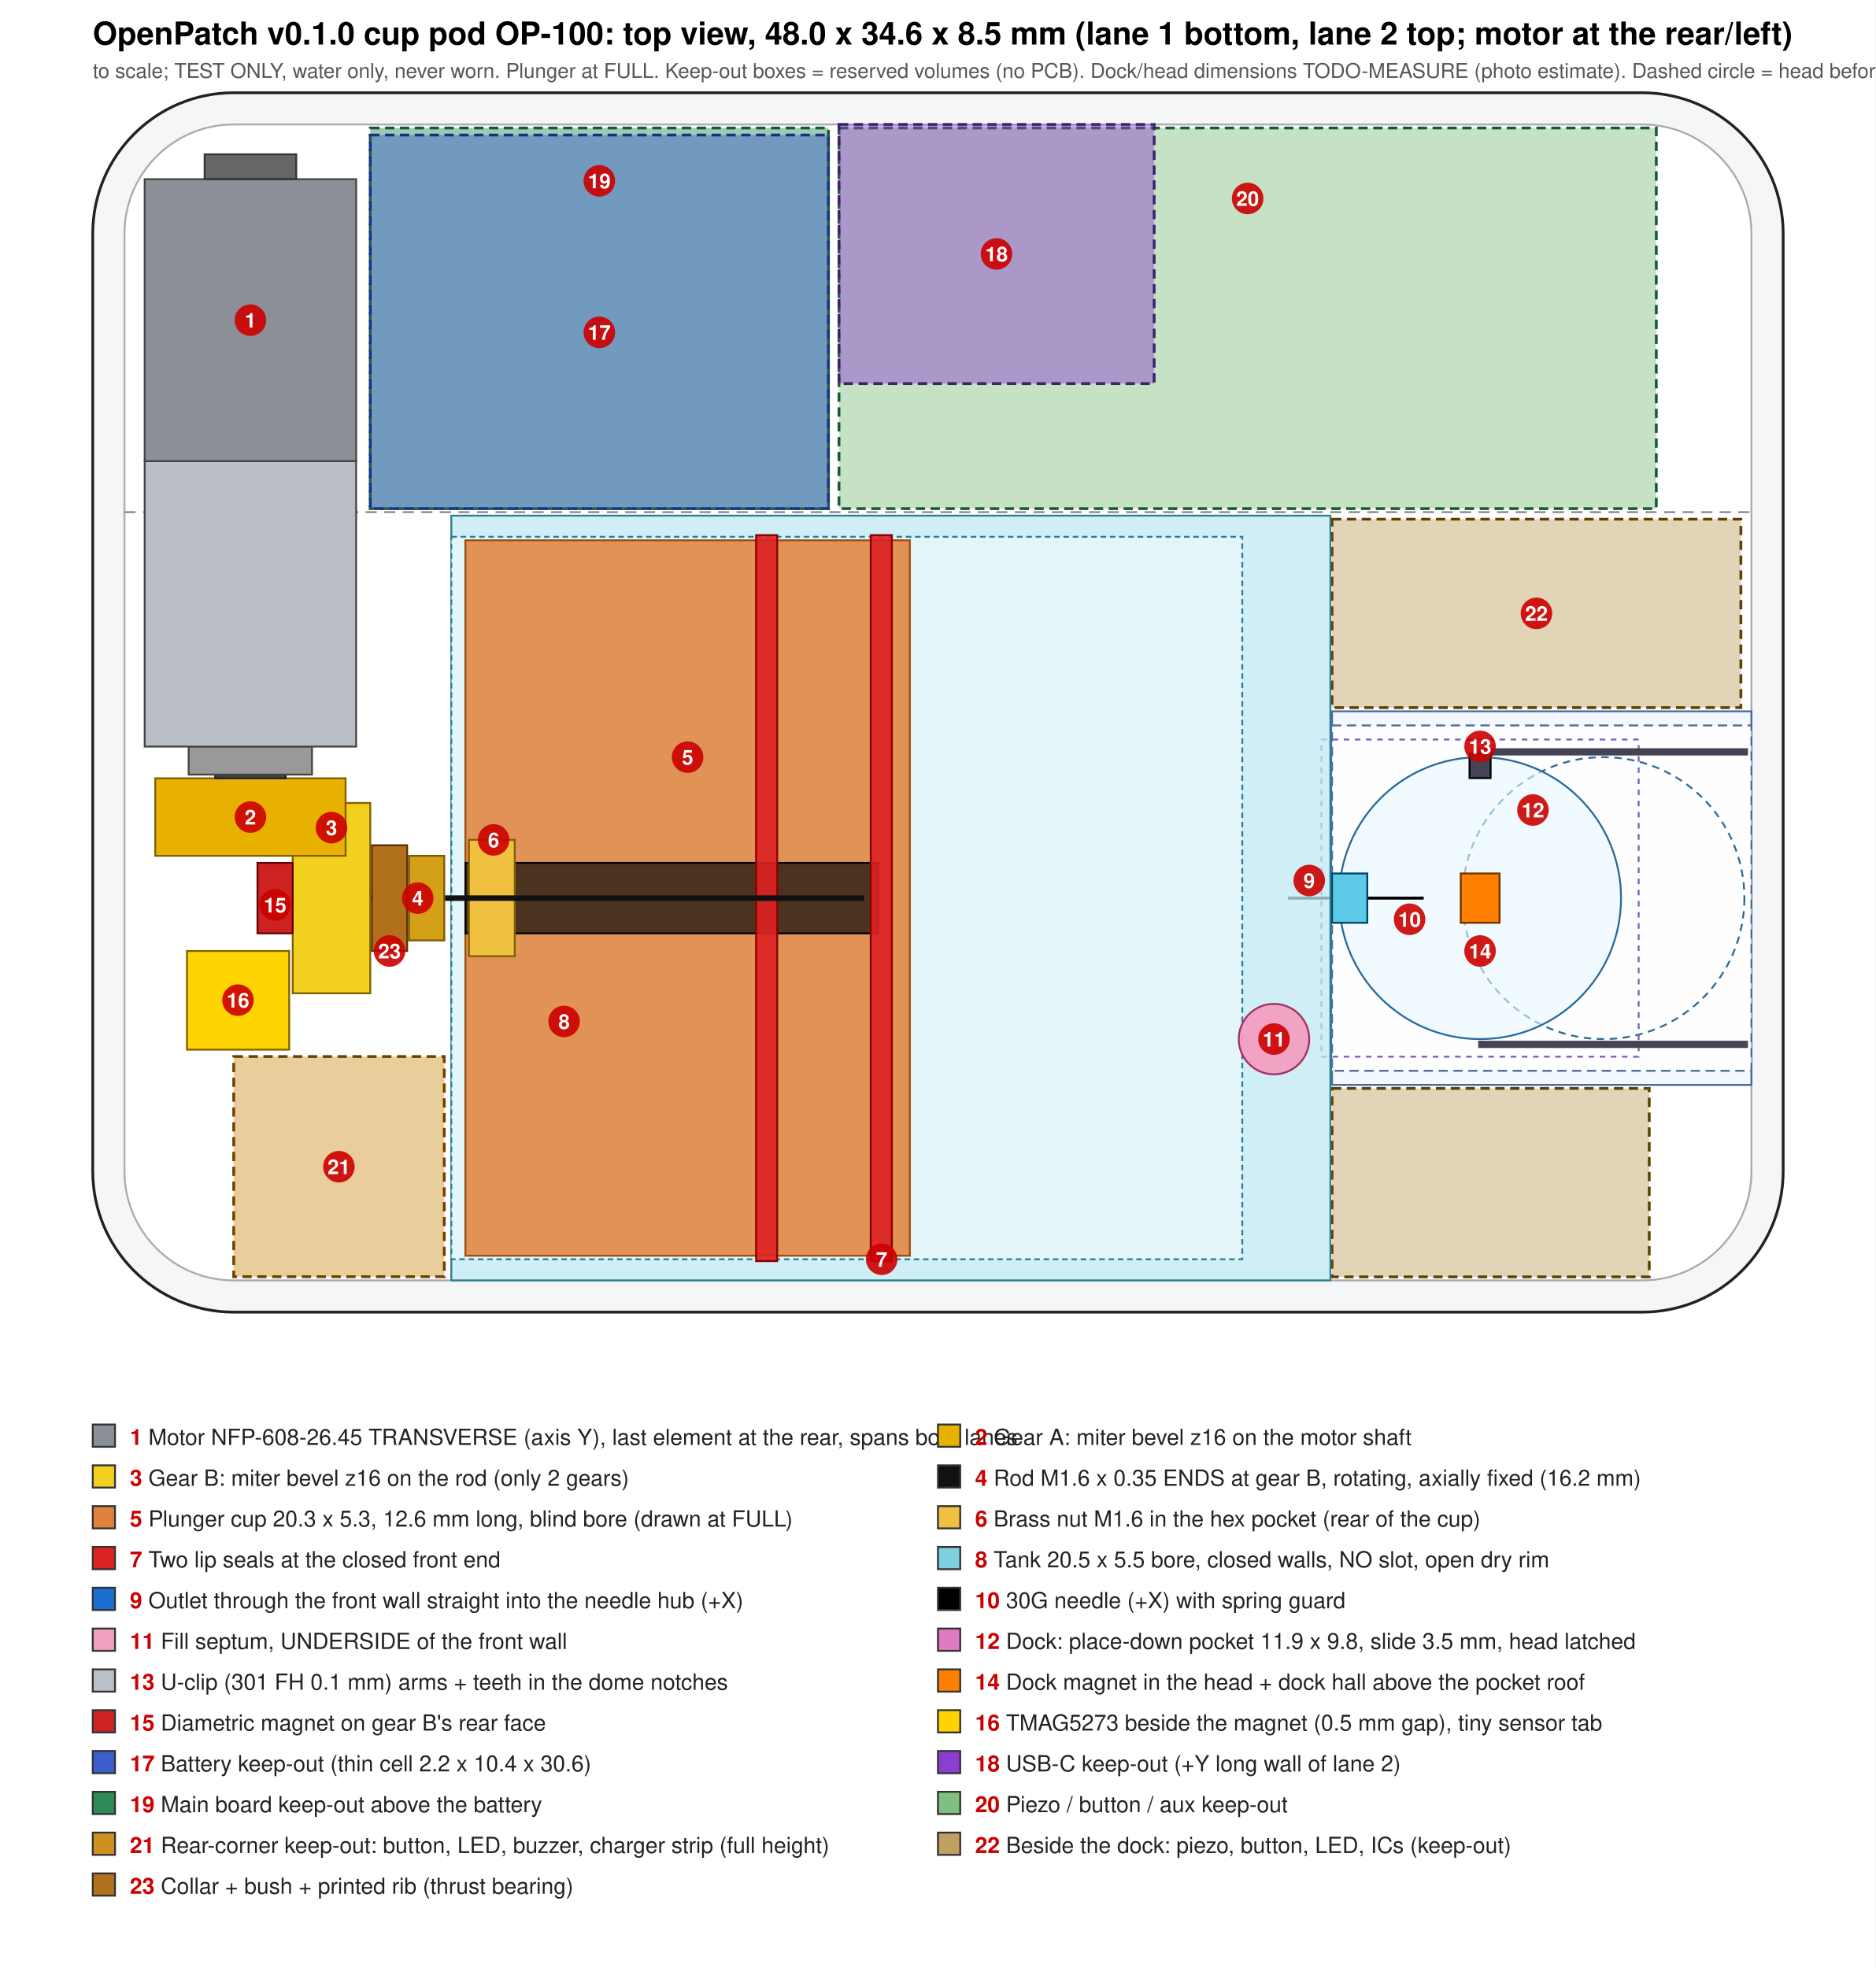
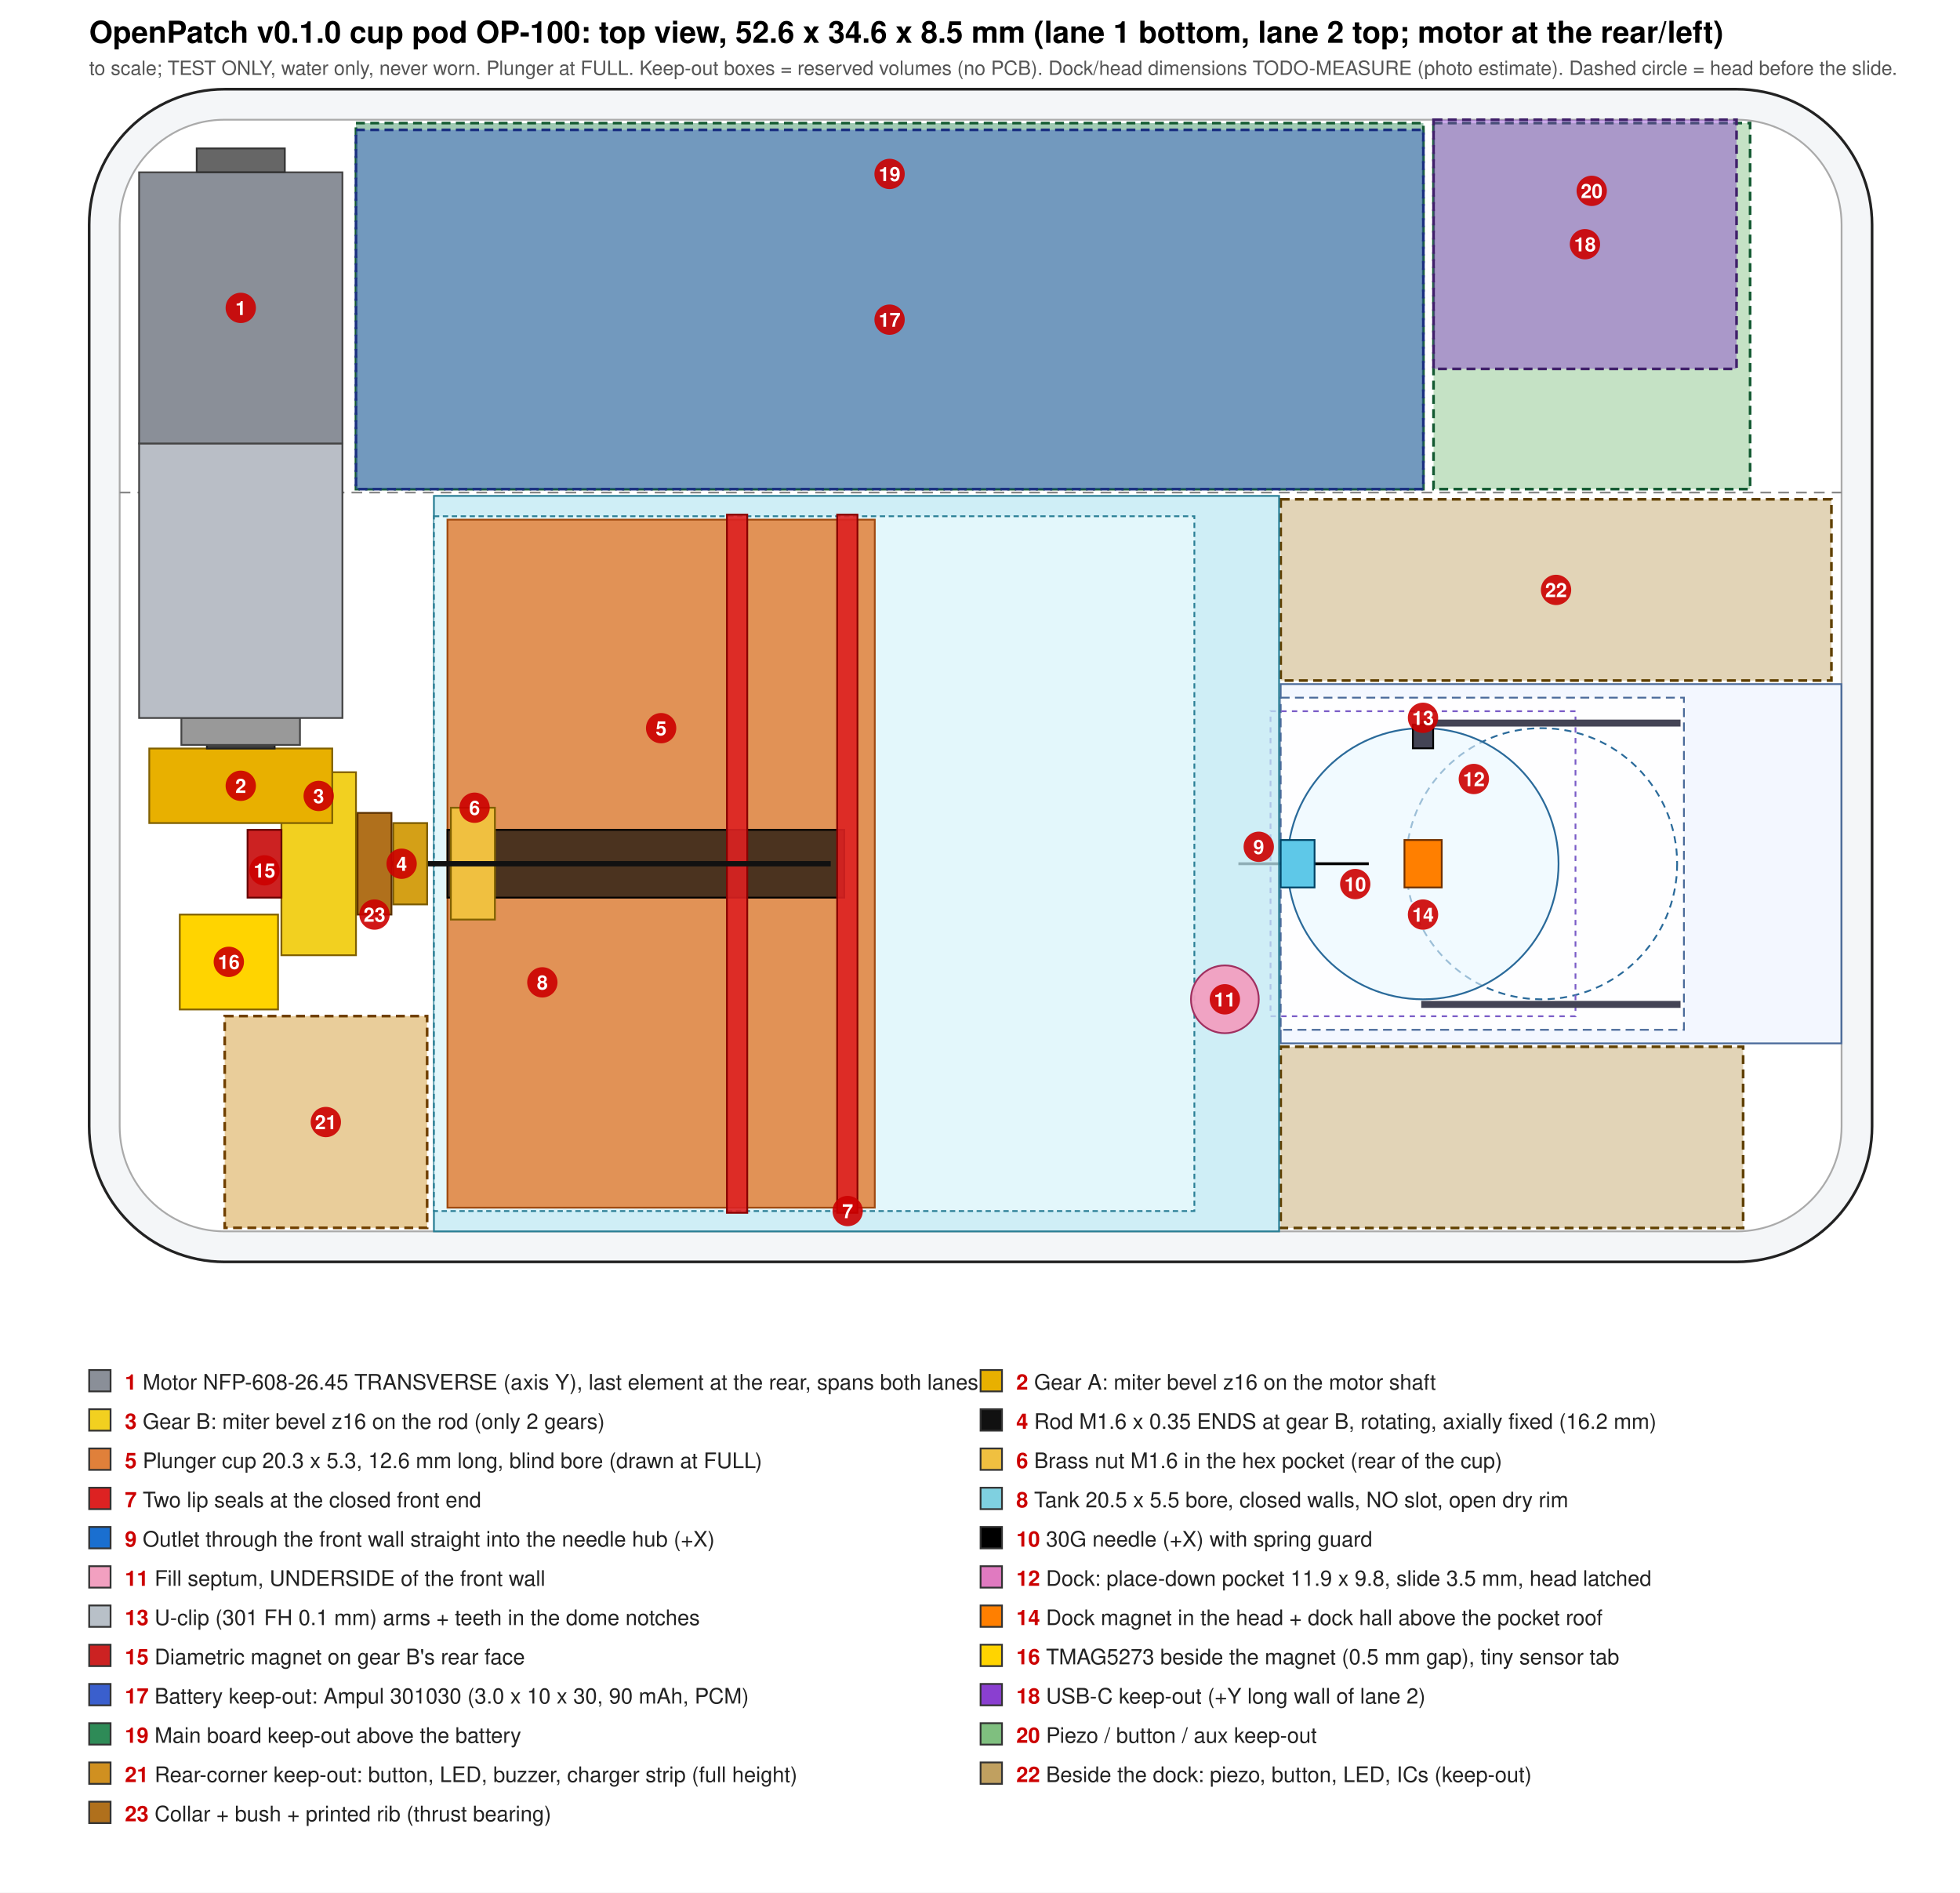
- <svg xmlns="http://www.w3.org/2000/svg" width="1011" height="1061" viewBox="0 0 1011 1061" font-family="Helvetica,Arial,sans-serif">
+ <svg xmlns="http://www.w3.org/2000/svg" width="1099" height="1061" viewBox="0 0 1099 1061" font-family="Helvetica,Arial,sans-serif">
  <rect width="100%" height="100%" fill="#ffffff" />
-   <text x="50" y="24" font-size="17" font-weight="bold">OpenPatch v0.1.0 cup pod OP-100: top view, 48.0 x 34.6 x 8.5 mm (lane 1 bottom, lane 2 top; motor at the rear/left)</text>
+   <text x="50" y="24" font-size="17" font-weight="bold">OpenPatch v0.1.0 cup pod OP-100: top view, 52.6 x 34.6 x 8.5 mm (lane 1 bottom, lane 2 top; motor at the rear/left)</text>
  <text x="50" y="42" font-size="11" fill="#555">to scale; TEST ONLY, water only, never worn. Plunger at FULL. Keep-out boxes = reserved volumes (no PCB). Dock/head dimensions TODO-MEASURE (photo estimate). Dashed circle = head before the slide.</text>
-   <rect x="50.0" y="50.0" width="911.3" height="657.4" rx="76.0" fill="#f4f6f8" fill-opacity="1.0" stroke="#222" stroke-width="1.5" />
-   <rect x="67.1" y="67.1" width="877.1" height="623.2" rx="58.9" fill="#ffffff" fill-opacity="1.0" stroke="#aaa" stroke-width="1.0" />
-   <line x1="67.1" y1="276.1" x2="944.2" y2="276.1" stroke="#888" stroke-width="1.0" stroke-dasharray="6,4" />
-   <rect x="718.1" y="383.5" width="226.1" height="201.4" rx="0.0" fill="#e8f0ff" fill-opacity="0.5" stroke="#4a6a9a" stroke-width="1.0" />
+   <rect x="50.0" y="50.0" width="999.7" height="657.4" rx="76.0" fill="#f4f6f8" fill-opacity="1.0" stroke="#222" stroke-width="1.5" />
+   <rect x="67.1" y="67.1" width="965.5" height="623.2" rx="58.9" fill="#ffffff" fill-opacity="1.0" stroke="#aaa" stroke-width="1.0" />
+   <line x1="67.1" y1="276.1" x2="1032.6" y2="276.1" stroke="#888" stroke-width="1.0" stroke-dasharray="6,4" />
+   <rect x="718.1" y="383.5" width="314.4" height="201.4" rx="0.0" fill="#e8f0ff" fill-opacity="0.5" stroke="#4a6a9a" stroke-width="1.0" />
  <rect x="718.1" y="391.1" width="226.1" height="186.2" rx="0.0" fill="#ffffff" fill-opacity="0.9" stroke="#4a6a9a" stroke-width="1.0" stroke-dasharray="5,3" />
  <circle cx="864.4" cy="484.2" r="76.0" fill="none" fill-opacity="1.0" stroke="#2a6a9a" stroke-width="1" stroke-dasharray="4,3" />
  <circle cx="797.9" cy="484.2" r="76.0" fill="#e8f6ff" fill-opacity="0.6" stroke="#2a6a9a" stroke-width="1" />
  <rect x="712.4" y="398.7" width="171.0" height="171.0" rx="0.0" fill="none" fill-opacity="1.0" stroke="#7a5cc7" stroke-width="1.0" stroke-dasharray="3,3" />
  <rect x="797.9" y="562.1" width="143.4" height="1.9" rx="0.0" fill="#b8c0c8" fill-opacity="1.0" stroke="#445" stroke-width="2" />
  <rect x="792.2" y="558.2" width="11.4" height="-5.7" rx="0.0" fill="#445" fill-opacity="1.0" stroke="#000" stroke-width="1.0" />
  <rect x="797.9" y="404.4" width="143.4" height="1.9" rx="0.0" fill="#b8c0c8" fill-opacity="1.0" stroke="#445" stroke-width="2" />
  <rect x="792.2" y="406.2" width="11.4" height="13.3" rx="0.0" fill="#445" fill-opacity="1.0" stroke="#000" stroke-width="1.0" />
  <rect x="787.5" y="470.9" width="20.9" height="26.6" rx="0.0" fill="#ff7f00" fill-opacity="1.0" stroke="#703000" stroke-width="1.0" />
  <line x1="694.4" y1="484.2" x2="767.5" y2="484.2" stroke="#000" stroke-width="1.6" />
  <rect x="718.1" y="470.9" width="19.0" height="26.6" rx="0.0" fill="#5ec8e8" fill-opacity="1.0" stroke="#046" stroke-width="1.0" />
-   <rect x="199.6" y="69.0" width="247.0" height="205.2" rx="0.0" fill="#2e8b57" fill-opacity="0.45" stroke="#145a32" stroke-width="1.5" stroke-dasharray="5,3" />
-   <rect x="452.3" y="69.0" width="440.6" height="205.2" rx="0.0" fill="#7fbf7f" fill-opacity="0.45" stroke="#145a32" stroke-width="1.5" stroke-dasharray="5,3" />
+   <rect x="199.6" y="69.0" width="598.5" height="205.2" rx="0.0" fill="#2e8b57" fill-opacity="0.45" stroke="#145a32" stroke-width="1.5" stroke-dasharray="5,3" />
+   <rect x="803.8" y="69.0" width="177.5" height="205.2" rx="0.0" fill="#7fbf7f" fill-opacity="0.45" stroke="#145a32" stroke-width="1.5" stroke-dasharray="5,3" />
  <rect x="126.0" y="569.6" width="113.5" height="118.7" rx="0.0" fill="#d09020" fill-opacity="0.45" stroke="#704000" stroke-width="1.5" stroke-dasharray="5,3" />
-   <rect x="718.1" y="586.8" width="171.0" height="101.6" rx="0.0" fill="#c0a060" fill-opacity="0.45" stroke="#604000" stroke-width="1.5" stroke-dasharray="5,3" />
-   <rect x="718.1" y="279.9" width="220.4" height="101.6" rx="0.0" fill="#c0a060" fill-opacity="0.45" stroke="#604000" stroke-width="1.5" stroke-dasharray="5,3" />
-   <rect x="199.6" y="72.8" width="247.0" height="201.4" rx="0.0" fill="#3a5fcd" fill-opacity="0.45" stroke="#1a2f80" stroke-width="1.5" stroke-dasharray="5,3" />
-   <rect x="452.3" y="67.1" width="169.9" height="139.7" rx="0.0" fill="#8a3fd0" fill-opacity="0.45" stroke="#40206a" stroke-width="1.5" stroke-dasharray="5,3" />
+   <rect x="718.1" y="586.8" width="259.3" height="101.6" rx="0.0" fill="#c0a060" fill-opacity="0.45" stroke="#604000" stroke-width="1.5" stroke-dasharray="5,3" />
+   <rect x="718.1" y="279.9" width="308.8" height="101.6" rx="0.0" fill="#c0a060" fill-opacity="0.45" stroke="#604000" stroke-width="1.5" stroke-dasharray="5,3" />
+   <rect x="199.6" y="72.8" width="598.5" height="201.4" rx="0.0" fill="#3a5fcd" fill-opacity="0.45" stroke="#1a2f80" stroke-width="1.5" stroke-dasharray="5,3" />
+   <rect x="803.8" y="67.1" width="169.9" height="139.7" rx="0.0" fill="#8a3fd0" fill-opacity="0.45" stroke="#40206a" stroke-width="1.5" stroke-dasharray="5,3" />
  <rect x="243.3" y="278.0" width="473.9" height="412.3" rx="0.0" fill="#bfe8f2" fill-opacity="0.75" stroke="#2a7f96" stroke-width="1.0" />
  <rect x="243.3" y="289.4" width="426.4" height="389.5" rx="0.0" fill="#e8f8fc" fill-opacity="0.8" stroke="#2a7f96" stroke-width="1.0" stroke-dasharray="3,2" />
  <rect x="250.9" y="291.3" width="239.6" height="385.7" rx="0.0" fill="#e0803a" fill-opacity="0.85" stroke="#a04a10" stroke-width="1.0" />
  <rect x="250.9" y="465.2" width="222.5" height="38.0" rx="0.0" fill="#3b2a1a" fill-opacity="0.9" stroke="#000" stroke-width="1.0" />
  <rect x="407.6" y="288.5" width="11.4" height="391.4" rx="0.0" fill="#dd2222" fill-opacity="0.9" stroke="#880000" stroke-width="1.0" />
  <rect x="469.4" y="288.5" width="11.4" height="391.4" rx="0.0" fill="#dd2222" fill-opacity="0.9" stroke="#880000" stroke-width="1.0" />
  <rect x="252.8" y="452.8" width="24.7" height="62.7" rx="0.0" fill="#f0c040" fill-opacity="1.0" stroke="#806000" stroke-width="1.0" />
  <line x1="157.8" y1="484.2" x2="465.8" y2="484.2" stroke="#111" stroke-width="3.0" />
  <rect x="220.5" y="461.4" width="19.0" height="45.6" rx="0.0" fill="#d4a017" fill-opacity="1.0" stroke="#7a5a00" stroke-width="1.0" />
  <rect x="200.5" y="455.7" width="19.0" height="57.0" rx="0.0" fill="#b0701c" fill-opacity="1.0" stroke="#5a3000" stroke-width="1.0" />
  <rect x="157.8" y="432.9" width="41.8" height="102.6" rx="0.0" fill="#f2d020" fill-opacity="1.0" stroke="#806000" stroke-width="1.0" />
  <rect x="138.8" y="465.2" width="19.0" height="38.0" rx="0.0" fill="#cc2222" fill-opacity="1.0" stroke="#660000" stroke-width="1.0" />
  <rect x="100.8" y="512.7" width="55.1" height="53.2" rx="0.0" fill="#ffd400" fill-opacity="1.0" stroke="#806000" stroke-width="1.0" />
  <rect x="83.7" y="419.6" width="102.6" height="41.8" rx="0.0" fill="#e8b000" fill-opacity="1.0" stroke="#806000" stroke-width="1.0" />
  <rect x="116.0" y="417.7" width="38.0" height="1.9" rx="0.0" fill="#444" fill-opacity="1.0" stroke="#222" stroke-width="1.0" />
  <rect x="101.7" y="402.4" width="66.5" height="15.2" rx="0.0" fill="#999" fill-opacity="1.0" stroke="#444" stroke-width="1.0" />
  <rect x="78.0" y="248.6" width="114.0" height="153.9" rx="0.0" fill="#b9bec6" fill-opacity="1.0" stroke="#444" stroke-width="1.0" />
  <rect x="78.0" y="96.6" width="114.0" height="152.0" rx="0.0" fill="#8a8f98" fill-opacity="1.0" stroke="#444" stroke-width="1.0" />
  <rect x="110.3" y="83.2" width="49.4" height="13.3" rx="0.0" fill="#666" fill-opacity="1.0" stroke="#333" stroke-width="1.0" />
  <circle cx="686.8" cy="560.2" r="19.0" fill="#f2a0c0" fill-opacity="0.95" stroke="#a03060" stroke-width="1" />
  <circle cx="135.0" cy="172.6" r="8.5" fill="#c00" fill-opacity="0.9" />
  <text x="135.0" y="176.6" font-size="11" fill="#fff" text-anchor="middle" font-weight="bold">1</text>
  <rect x="50.0" y="768" width="12" height="12" fill="#8a8f98" stroke="#333" />
  <text x="70.0" y="779" font-size="12" fill="#222">
    <tspan fill="#c00" font-weight="bold">1</tspan>  Motor NFP-608-26.45 TRANSVERSE (axis Y), last element at the rear, spans both lanes</text>
  <circle cx="135.0" cy="440.5" r="8.5" fill="#c00" fill-opacity="0.9" />
  <text x="135.0" y="444.5" font-size="11" fill="#fff" text-anchor="middle" font-weight="bold">2</text>
-   <rect x="505.651" y="768" width="12" height="12" fill="#e8b000" stroke="#333" />
-   <text x="525.651" y="779" font-size="12" fill="#222">
+   <rect x="549.826" y="768" width="12" height="12" fill="#e8b000" stroke="#333" />
+   <text x="569.826" y="779" font-size="12" fill="#222">
    <tspan fill="#c00" font-weight="bold">2</tspan>  Gear A: miter bevel z16 on the motor shaft</text>
  <circle cx="178.7" cy="446.2" r="8.5" fill="#c00" fill-opacity="0.9" />
  <text x="178.7" y="450.2" font-size="11" fill="#fff" text-anchor="middle" font-weight="bold">3</text>
  <rect x="50.0" y="790" width="12" height="12" fill="#f2d020" stroke="#333" />
  <text x="70.0" y="801" font-size="12" fill="#222">
    <tspan fill="#c00" font-weight="bold">3</tspan>  Gear B: miter bevel z16 on the rod (only 2 gears)</text>
  <circle cx="225.2" cy="484.2" r="8.5" fill="#c00" fill-opacity="0.9" />
  <text x="225.2" y="488.2" font-size="11" fill="#fff" text-anchor="middle" font-weight="bold">4</text>
-   <rect x="505.651" y="790" width="12" height="12" fill="#111111" stroke="#333" />
-   <text x="525.651" y="801" font-size="12" fill="#222">
+   <rect x="549.826" y="790" width="12" height="12" fill="#111111" stroke="#333" />
+   <text x="569.826" y="801" font-size="12" fill="#222">
    <tspan fill="#c00" font-weight="bold">4</tspan>  Rod M1.6 x 0.35 ENDS at gear B, rotating, axially fixed (16.2 mm)</text>
  <circle cx="370.7" cy="408.2" r="8.5" fill="#c00" fill-opacity="0.9" />
  <text x="370.7" y="412.2" font-size="11" fill="#fff" text-anchor="middle" font-weight="bold">5</text>
  <rect x="50.0" y="812" width="12" height="12" fill="#e0803a" stroke="#333" />
  <text x="70.0" y="823" font-size="12" fill="#222">
    <tspan fill="#c00" font-weight="bold">5</tspan>  Plunger cup 20.3 x 5.3, 12.6 mm long, blind bore (drawn at FULL)</text>
  <circle cx="266.1" cy="452.8" r="8.5" fill="#c00" fill-opacity="0.9" />
  <text x="266.1" y="456.8" font-size="11" fill="#fff" text-anchor="middle" font-weight="bold">6</text>
-   <rect x="505.651" y="812" width="12" height="12" fill="#f0c040" stroke="#333" />
-   <text x="525.651" y="823" font-size="12" fill="#222">
+   <rect x="549.826" y="812" width="12" height="12" fill="#f0c040" stroke="#333" />
+   <text x="569.826" y="823" font-size="12" fill="#222">
    <tspan fill="#c00" font-weight="bold">6</tspan>  Brass nut M1.6 in the hex pocket (rear of the cup)</text>
  <circle cx="475.3" cy="678.9" r="8.5" fill="#c00" fill-opacity="0.9" />
  <text x="475.3" y="682.9" font-size="11" fill="#fff" text-anchor="middle" font-weight="bold">7</text>
  <rect x="50.0" y="834" width="12" height="12" fill="#dd2222" stroke="#333" />
  <text x="70.0" y="845" font-size="12" fill="#222">
    <tspan fill="#c00" font-weight="bold">7</tspan>  Two lip seals at the closed front end</text>
  <circle cx="304.1" cy="550.7" r="8.5" fill="#c00" fill-opacity="0.9" />
  <text x="304.1" y="554.7" font-size="11" fill="#fff" text-anchor="middle" font-weight="bold">8</text>
-   <rect x="505.651" y="834" width="12" height="12" fill="#7fd0e0" stroke="#333" />
-   <text x="525.651" y="845" font-size="12" fill="#222">
+   <rect x="549.826" y="834" width="12" height="12" fill="#7fd0e0" stroke="#333" />
+   <text x="569.826" y="845" font-size="12" fill="#222">
    <tspan fill="#c00" font-weight="bold">8</tspan>  Tank 20.5 x 5.5 bore, closed walls, NO slot, open dry rim</text>
  <circle cx="705.8" cy="474.7" r="8.5" fill="#c00" fill-opacity="0.9" />
  <text x="705.8" y="478.7" font-size="11" fill="#fff" text-anchor="middle" font-weight="bold">9</text>
  <rect x="50.0" y="856" width="12" height="12" fill="#1a6fd0" stroke="#333" />
  <text x="70.0" y="867" font-size="12" fill="#222">
    <tspan fill="#c00" font-weight="bold">9</tspan>  Outlet through the front wall straight into the needle hub (+X)</text>
  <circle cx="759.9" cy="495.6" r="8.5" fill="#c00" fill-opacity="0.9" />
  <text x="759.9" y="499.6" font-size="11" fill="#fff" text-anchor="middle" font-weight="bold">10</text>
-   <rect x="505.651" y="856" width="12" height="12" fill="#000000" stroke="#333" />
-   <text x="525.651" y="867" font-size="12" fill="#222">
+   <rect x="549.826" y="856" width="12" height="12" fill="#000000" stroke="#333" />
+   <text x="569.826" y="867" font-size="12" fill="#222">
    <tspan fill="#c00" font-weight="bold">10</tspan>  30G needle (+X) with spring guard</text>
  <circle cx="686.8" cy="560.2" r="8.5" fill="#c00" fill-opacity="0.9" />
  <text x="686.8" y="564.2" font-size="11" fill="#fff" text-anchor="middle" font-weight="bold">11</text>
  <rect x="50.0" y="878" width="12" height="12" fill="#f2a0c0" stroke="#333" />
  <text x="70.0" y="889" font-size="12" fill="#222">
    <tspan fill="#c00" font-weight="bold">11</tspan>  Fill septum, UNDERSIDE of the front wall</text>
  <circle cx="826.4" cy="436.7" r="8.5" fill="#c00" fill-opacity="0.9" />
  <text x="826.4" y="440.7" font-size="11" fill="#fff" text-anchor="middle" font-weight="bold">12</text>
-   <rect x="505.651" y="878" width="12" height="12" fill="#e07ac0" stroke="#333" />
-   <text x="525.651" y="889" font-size="12" fill="#222">
+   <rect x="549.826" y="878" width="12" height="12" fill="#e07ac0" stroke="#333" />
+   <text x="569.826" y="889" font-size="12" fill="#222">
    <tspan fill="#c00" font-weight="bold">12</tspan>  Dock: place-down pocket 11.9 x 9.8, slide 3.5 mm, head latched</text>
  <circle cx="797.9" cy="402.4" r="8.5" fill="#c00" fill-opacity="0.9" />
  <text x="797.9" y="406.4" font-size="11" fill="#fff" text-anchor="middle" font-weight="bold">13</text>
  <rect x="50.0" y="900" width="12" height="12" fill="#b8c0c8" stroke="#333" />
  <text x="70.0" y="911" font-size="12" fill="#222">
    <tspan fill="#c00" font-weight="bold">13</tspan>  U-clip (301 FH 0.1 mm) arms + teeth in the dome notches</text>
  <circle cx="797.9" cy="512.7" r="8.5" fill="#c00" fill-opacity="0.9" />
  <text x="797.9" y="516.7" font-size="11" fill="#fff" text-anchor="middle" font-weight="bold">14</text>
-   <rect x="505.651" y="900" width="12" height="12" fill="#ff7f00" stroke="#333" />
-   <text x="525.651" y="911" font-size="12" fill="#222">
+   <rect x="549.826" y="900" width="12" height="12" fill="#ff7f00" stroke="#333" />
+   <text x="569.826" y="911" font-size="12" fill="#222">
    <tspan fill="#c00" font-weight="bold">14</tspan>  Dock magnet in the head + dock hall above the pocket roof</text>
  <circle cx="148.3" cy="487.9" r="8.5" fill="#c00" fill-opacity="0.9" />
  <text x="148.3" y="491.9" font-size="11" fill="#fff" text-anchor="middle" font-weight="bold">15</text>
  <rect x="50.0" y="922" width="12" height="12" fill="#cc2222" stroke="#333" />
  <text x="70.0" y="933" font-size="12" fill="#222">
    <tspan fill="#c00" font-weight="bold">15</tspan>  Diametric magnet on gear B's rear face</text>
  <circle cx="128.3" cy="539.2" r="8.5" fill="#c00" fill-opacity="0.9" />
  <text x="128.3" y="543.2" font-size="11" fill="#fff" text-anchor="middle" font-weight="bold">16</text>
-   <rect x="505.651" y="922" width="12" height="12" fill="#ffd400" stroke="#333" />
-   <text x="525.651" y="933" font-size="12" fill="#222">
+   <rect x="549.826" y="922" width="12" height="12" fill="#ffd400" stroke="#333" />
+   <text x="569.826" y="933" font-size="12" fill="#222">
    <tspan fill="#c00" font-weight="bold">16</tspan>  TMAG5273 beside the magnet (0.5 mm gap), tiny sensor tab</text>
-   <circle cx="323.1" cy="179.2" r="8.5" fill="#c00" fill-opacity="0.9" />
-   <text x="323.1" y="183.2" font-size="11" fill="#fff" text-anchor="middle" font-weight="bold">17</text>
+   <circle cx="498.8" cy="179.2" r="8.5" fill="#c00" fill-opacity="0.9" />
+   <text x="498.8" y="183.2" font-size="11" fill="#fff" text-anchor="middle" font-weight="bold">17</text>
  <rect x="50.0" y="944" width="12" height="12" fill="#3a5fcd" stroke="#333" />
  <text x="70.0" y="955" font-size="12" fill="#222">
-     <tspan fill="#c00" font-weight="bold">17</tspan>  Battery keep-out (thin cell 2.2 x 10.4 x 30.6)</text>
-   <circle cx="537.2" cy="136.9" r="8.5" fill="#c00" fill-opacity="0.9" />
-   <text x="537.2" y="140.9" font-size="11" fill="#fff" text-anchor="middle" font-weight="bold">18</text>
-   <rect x="505.651" y="944" width="12" height="12" fill="#8a3fd0" stroke="#333" />
-   <text x="525.651" y="955" font-size="12" fill="#222">
+     <tspan fill="#c00" font-weight="bold">17</tspan>  Battery keep-out: Ampul 301030 (3.0 x 10 x 30, 90 mAh, PCM)</text>
+   <circle cx="888.7" cy="136.9" r="8.5" fill="#c00" fill-opacity="0.9" />
+   <text x="888.7" y="140.9" font-size="11" fill="#fff" text-anchor="middle" font-weight="bold">18</text>
+   <rect x="549.826" y="944" width="12" height="12" fill="#8a3fd0" stroke="#333" />
+   <text x="569.826" y="955" font-size="12" fill="#222">
    <tspan fill="#c00" font-weight="bold">18</tspan>  USB-C keep-out (+Y long wall of lane 2)</text>
-   <circle cx="323.1" cy="97.5" r="8.5" fill="#c00" fill-opacity="0.9" />
-   <text x="323.1" y="101.5" font-size="11" fill="#fff" text-anchor="middle" font-weight="bold">19</text>
+   <circle cx="498.8" cy="97.5" r="8.5" fill="#c00" fill-opacity="0.9" />
+   <text x="498.8" y="101.5" font-size="11" fill="#fff" text-anchor="middle" font-weight="bold">19</text>
  <rect x="50.0" y="966" width="12" height="12" fill="#2e8b57" stroke="#333" />
  <text x="70.0" y="977" font-size="12" fill="#222">
    <tspan fill="#c00" font-weight="bold">19</tspan>  Main board keep-out above the battery</text>
-   <circle cx="672.6" cy="107.0" r="8.5" fill="#c00" fill-opacity="0.9" />
-   <text x="672.6" y="111.0" font-size="11" fill="#fff" text-anchor="middle" font-weight="bold">20</text>
-   <rect x="505.651" y="966" width="12" height="12" fill="#7fbf7f" stroke="#333" />
-   <text x="525.651" y="977" font-size="12" fill="#222">
+   <circle cx="892.5" cy="107.0" r="8.5" fill="#c00" fill-opacity="0.9" />
+   <text x="892.5" y="111.0" font-size="11" fill="#fff" text-anchor="middle" font-weight="bold">20</text>
+   <rect x="549.826" y="966" width="12" height="12" fill="#7fbf7f" stroke="#333" />
+   <text x="569.826" y="977" font-size="12" fill="#222">
    <tspan fill="#c00" font-weight="bold">20</tspan>  Piezo / button / aux keep-out</text>
  <circle cx="182.7" cy="629.0" r="8.5" fill="#c00" fill-opacity="0.9" />
  <text x="182.7" y="633.0" font-size="11" fill="#fff" text-anchor="middle" font-weight="bold">21</text>
  <rect x="50.0" y="988" width="12" height="12" fill="#d09020" stroke="#333" />
  <text x="70.0" y="999" font-size="12" fill="#222">
    <tspan fill="#c00" font-weight="bold">21</tspan>  Rear-corner keep-out: button, LED, buzzer, charger strip (full height)</text>
-   <circle cx="828.3" cy="330.7" r="8.5" fill="#c00" fill-opacity="0.9" />
-   <text x="828.3" y="334.7" font-size="11" fill="#fff" text-anchor="middle" font-weight="bold">22</text>
-   <rect x="505.651" y="988" width="12" height="12" fill="#c0a060" stroke="#333" />
-   <text x="525.651" y="999" font-size="12" fill="#222">
+   <circle cx="872.5" cy="330.7" r="8.5" fill="#c00" fill-opacity="0.9" />
+   <text x="872.5" y="334.7" font-size="11" fill="#fff" text-anchor="middle" font-weight="bold">22</text>
+   <rect x="549.826" y="988" width="12" height="12" fill="#c0a060" stroke="#333" />
+   <text x="569.826" y="999" font-size="12" fill="#222">
    <tspan fill="#c00" font-weight="bold">22</tspan>  Beside the dock: piezo, button, LED, ICs (keep-out)</text>
  <circle cx="210.0" cy="512.7" r="8.5" fill="#c00" fill-opacity="0.9" />
  <text x="210.0" y="516.7" font-size="11" fill="#fff" text-anchor="middle" font-weight="bold">23</text>
  <rect x="50.0" y="1010" width="12" height="12" fill="#b0701c" stroke="#333" />
  <text x="70.0" y="1021" font-size="12" fill="#222">
    <tspan fill="#c00" font-weight="bold">23</tspan>  Collar + bush + printed rib (thrust bearing)</text>
</svg>
